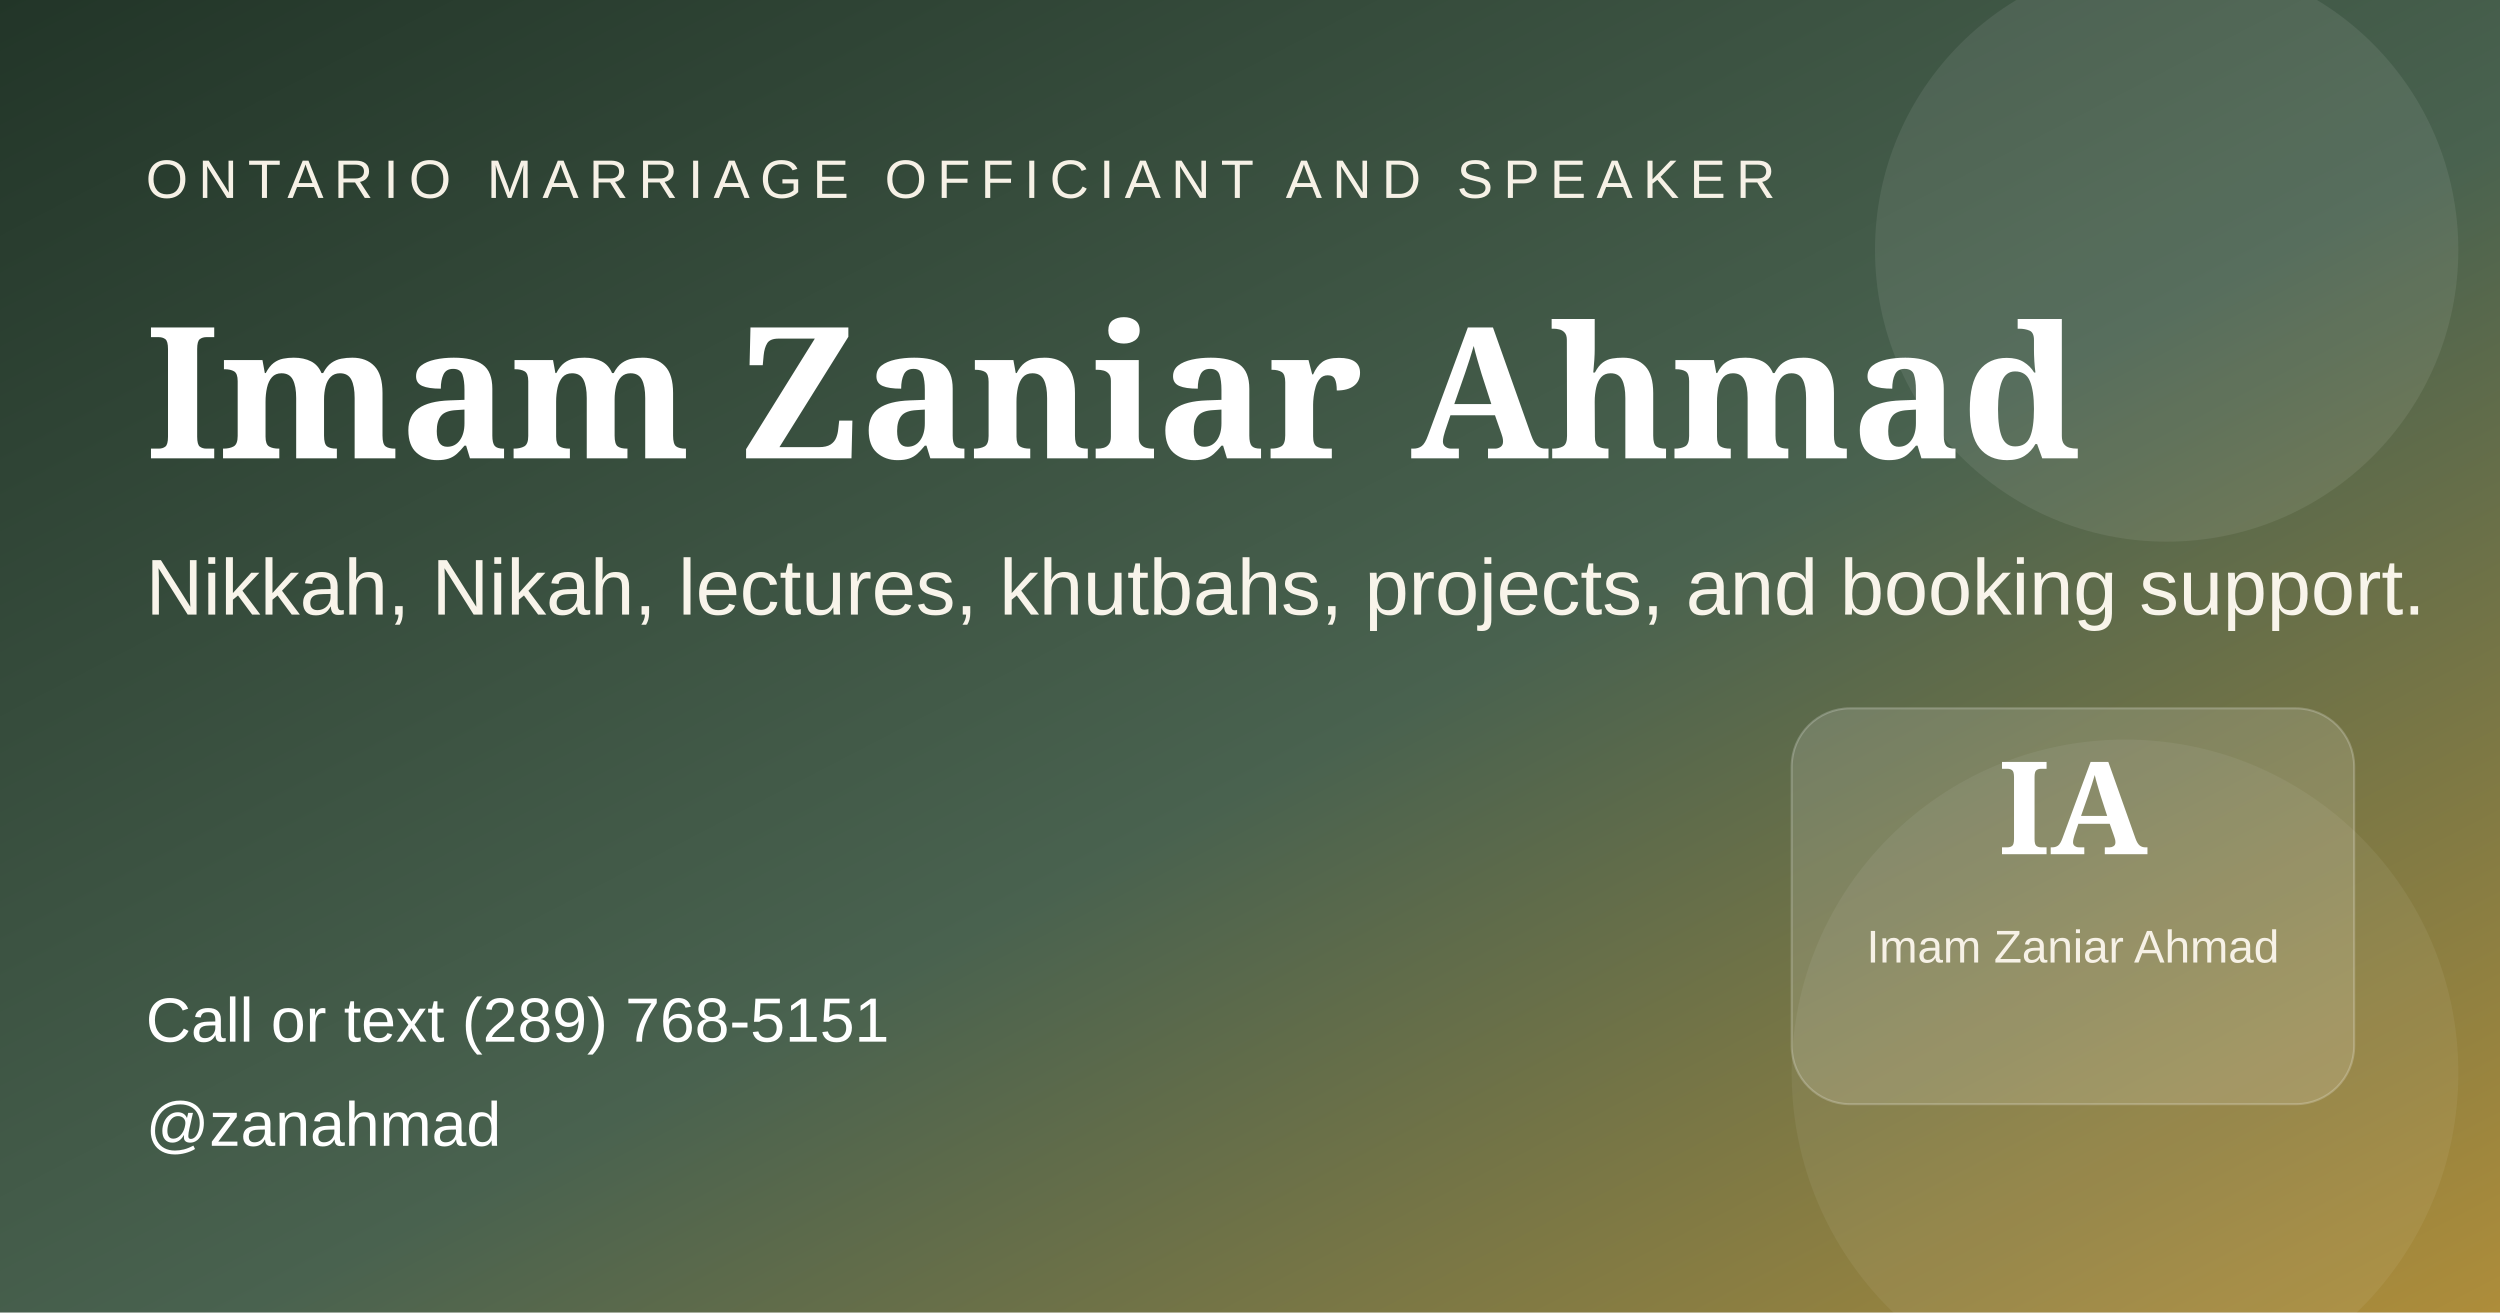
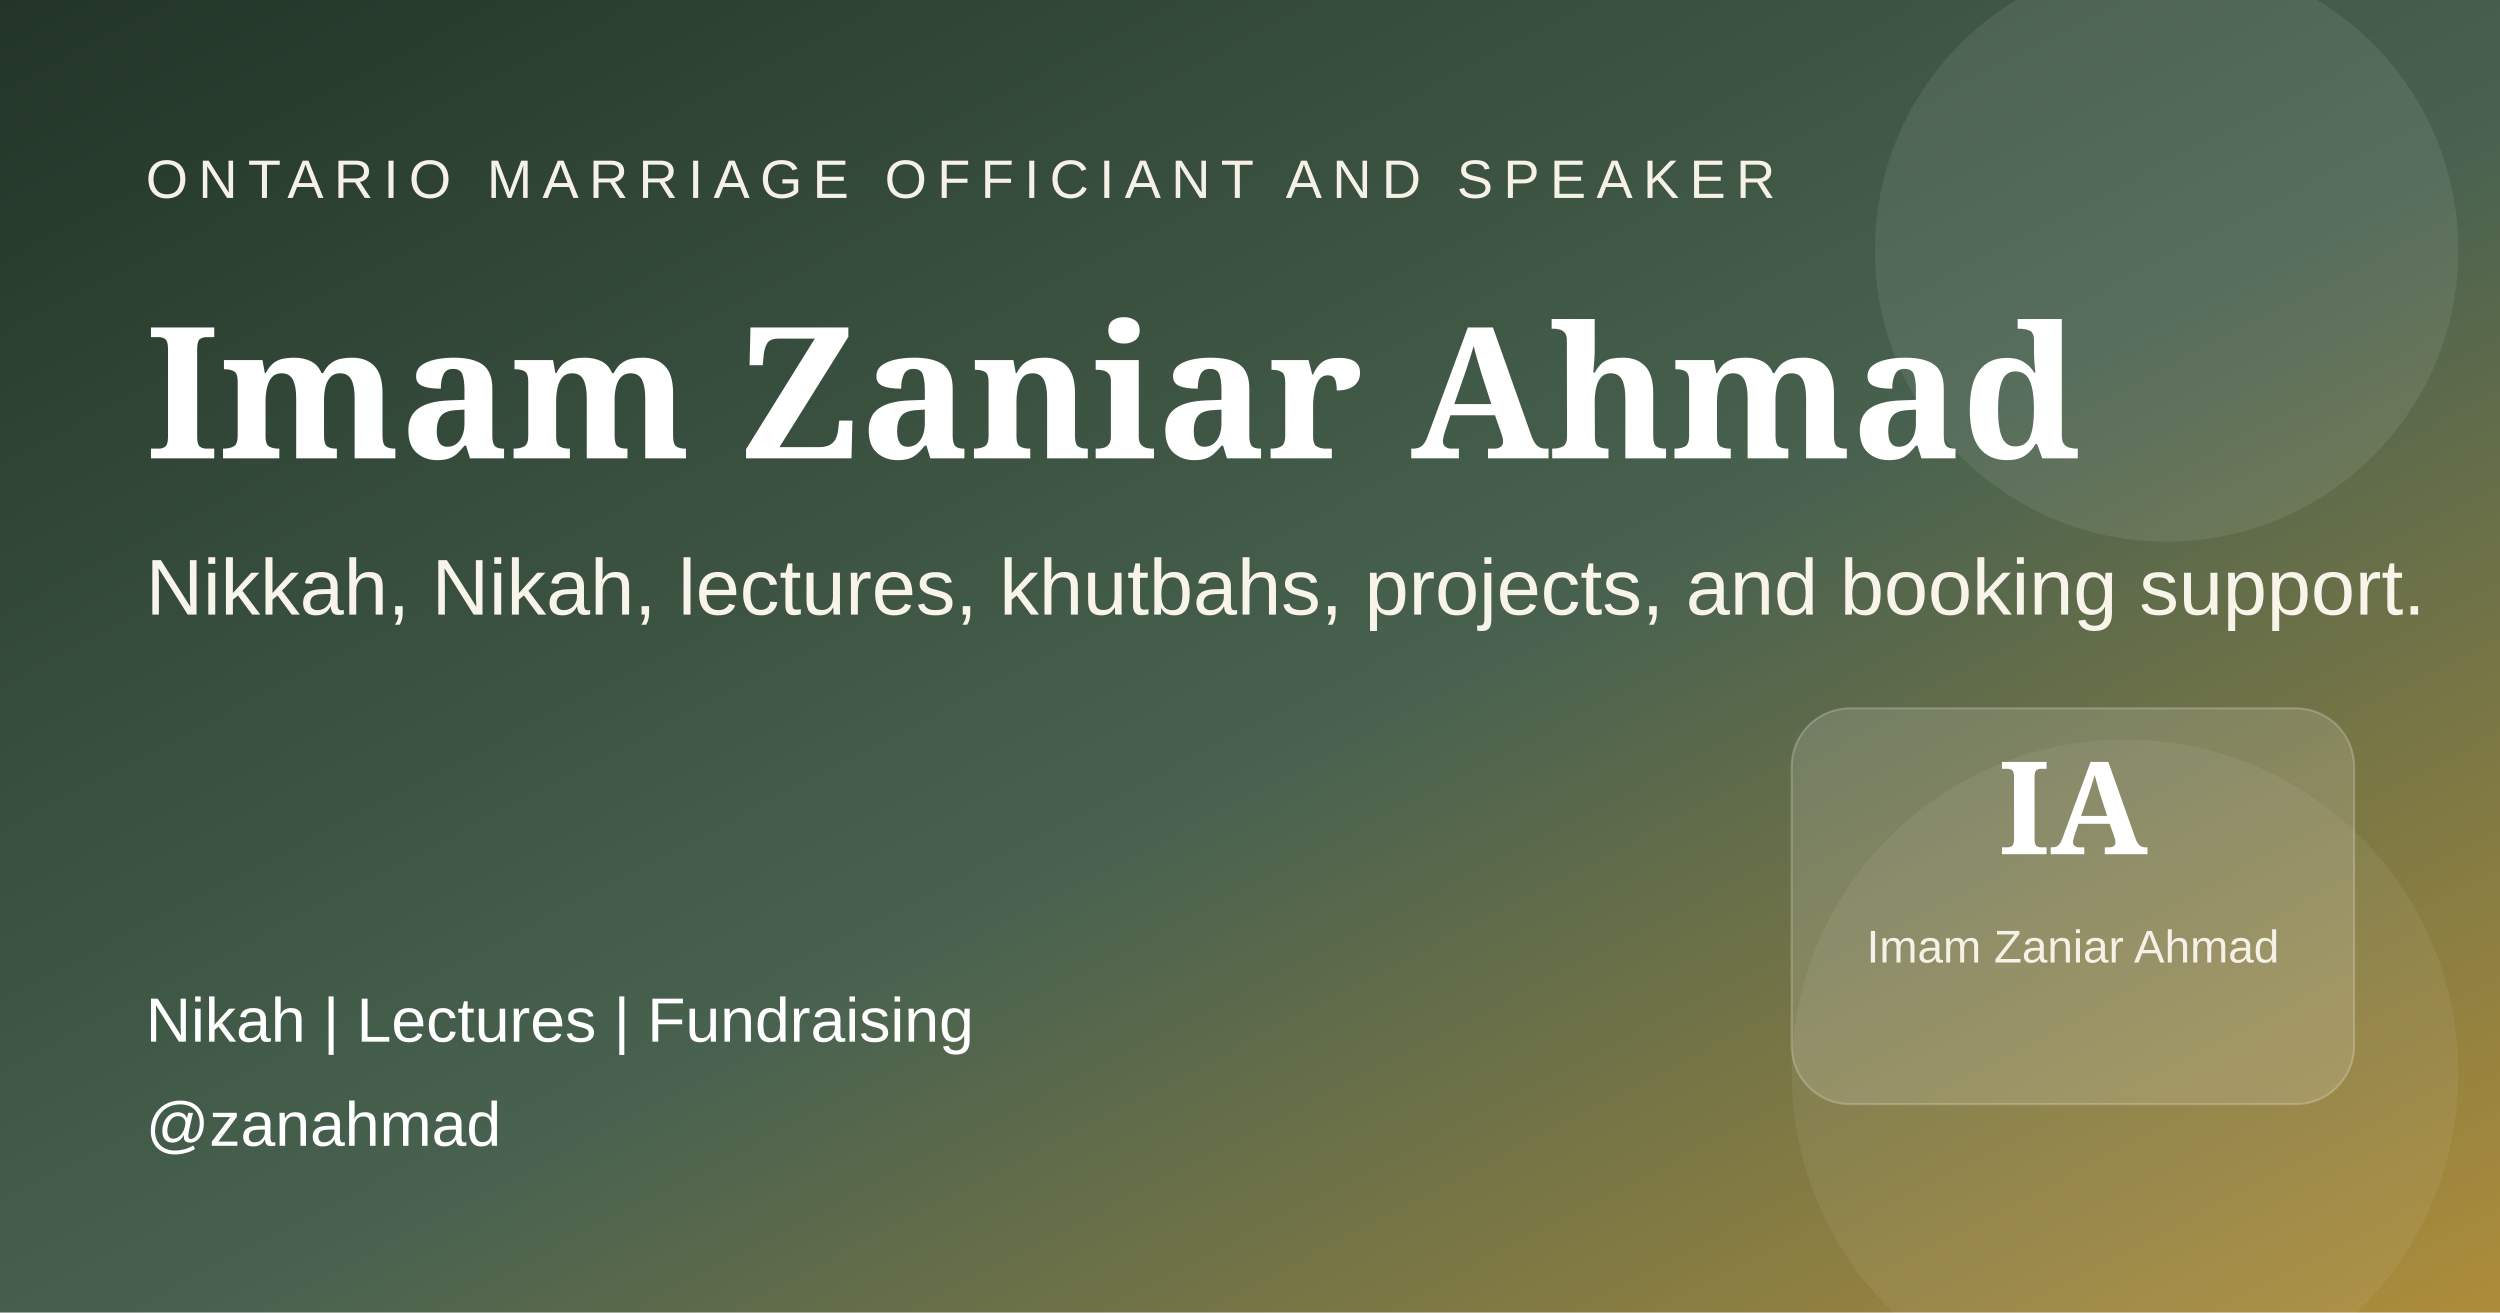
<svg xmlns="http://www.w3.org/2000/svg" viewBox="0 0 1200 630" role="img" aria-label="Imam Zaniar Ahmad website preview">
  <defs>
    <linearGradient id="bg" x1="0%" x2="100%" y1="0%" y2="100%">
      <stop offset="0%" stop-color="#223528" />
      <stop offset="55%" stop-color="#49624f" />
      <stop offset="100%" stop-color="#ae8d3a" />
    </linearGradient>
  </defs>
  <rect width="1200" height="630" fill="url(#bg)" />
  <circle cx="1040" cy="120" r="140" fill="#ffffff" fill-opacity="0.08" />
  <circle cx="1020" cy="515" r="160" fill="#ffffff" fill-opacity="0.06" />
  <text x="70" y="95" fill="#f6f1e6" font-family="Arial, sans-serif" font-size="26" letter-spacing="5">ONTARIO MARRIAGE OFFICIANT AND SPEAKER</text>
  <text x="70" y="220" fill="#ffffff" font-family="Georgia, serif" font-size="88" font-weight="700">Imam Zaniar Ahmad</text>
  <text x="70" y="295" fill="#f8f4ea" font-family="Arial, sans-serif" font-size="38">Nikkah, Nikah, lectures, khutbahs, projects, and booking support.</text>
-   <text x="70" y="500" fill="#ffffff" font-family="Arial, sans-serif" font-size="30">Call or text (289) 768-5151</text>
+   <text x="70" y="500" fill="#ffffff" font-family="Arial, sans-serif" font-size="30">Nikah | Lectures | Fundraising</text>
  <text x="70" y="550" fill="#ffffff" font-family="Arial, sans-serif" font-size="30">@zanahmad</text>
  <rect x="860" y="340" width="270" height="190" rx="28" fill="#ffffff" fill-opacity="0.14" stroke="#ffffff" stroke-opacity="0.22" />
  <text x="995" y="410" text-anchor="middle" fill="#ffffff" font-family="Georgia, serif" font-size="62" font-weight="700">IA</text>
  <text x="995" y="462" text-anchor="middle" fill="#f6f1e6" font-family="Arial, sans-serif" font-size="22">Imam Zaniar Ahmad</text>
</svg>
